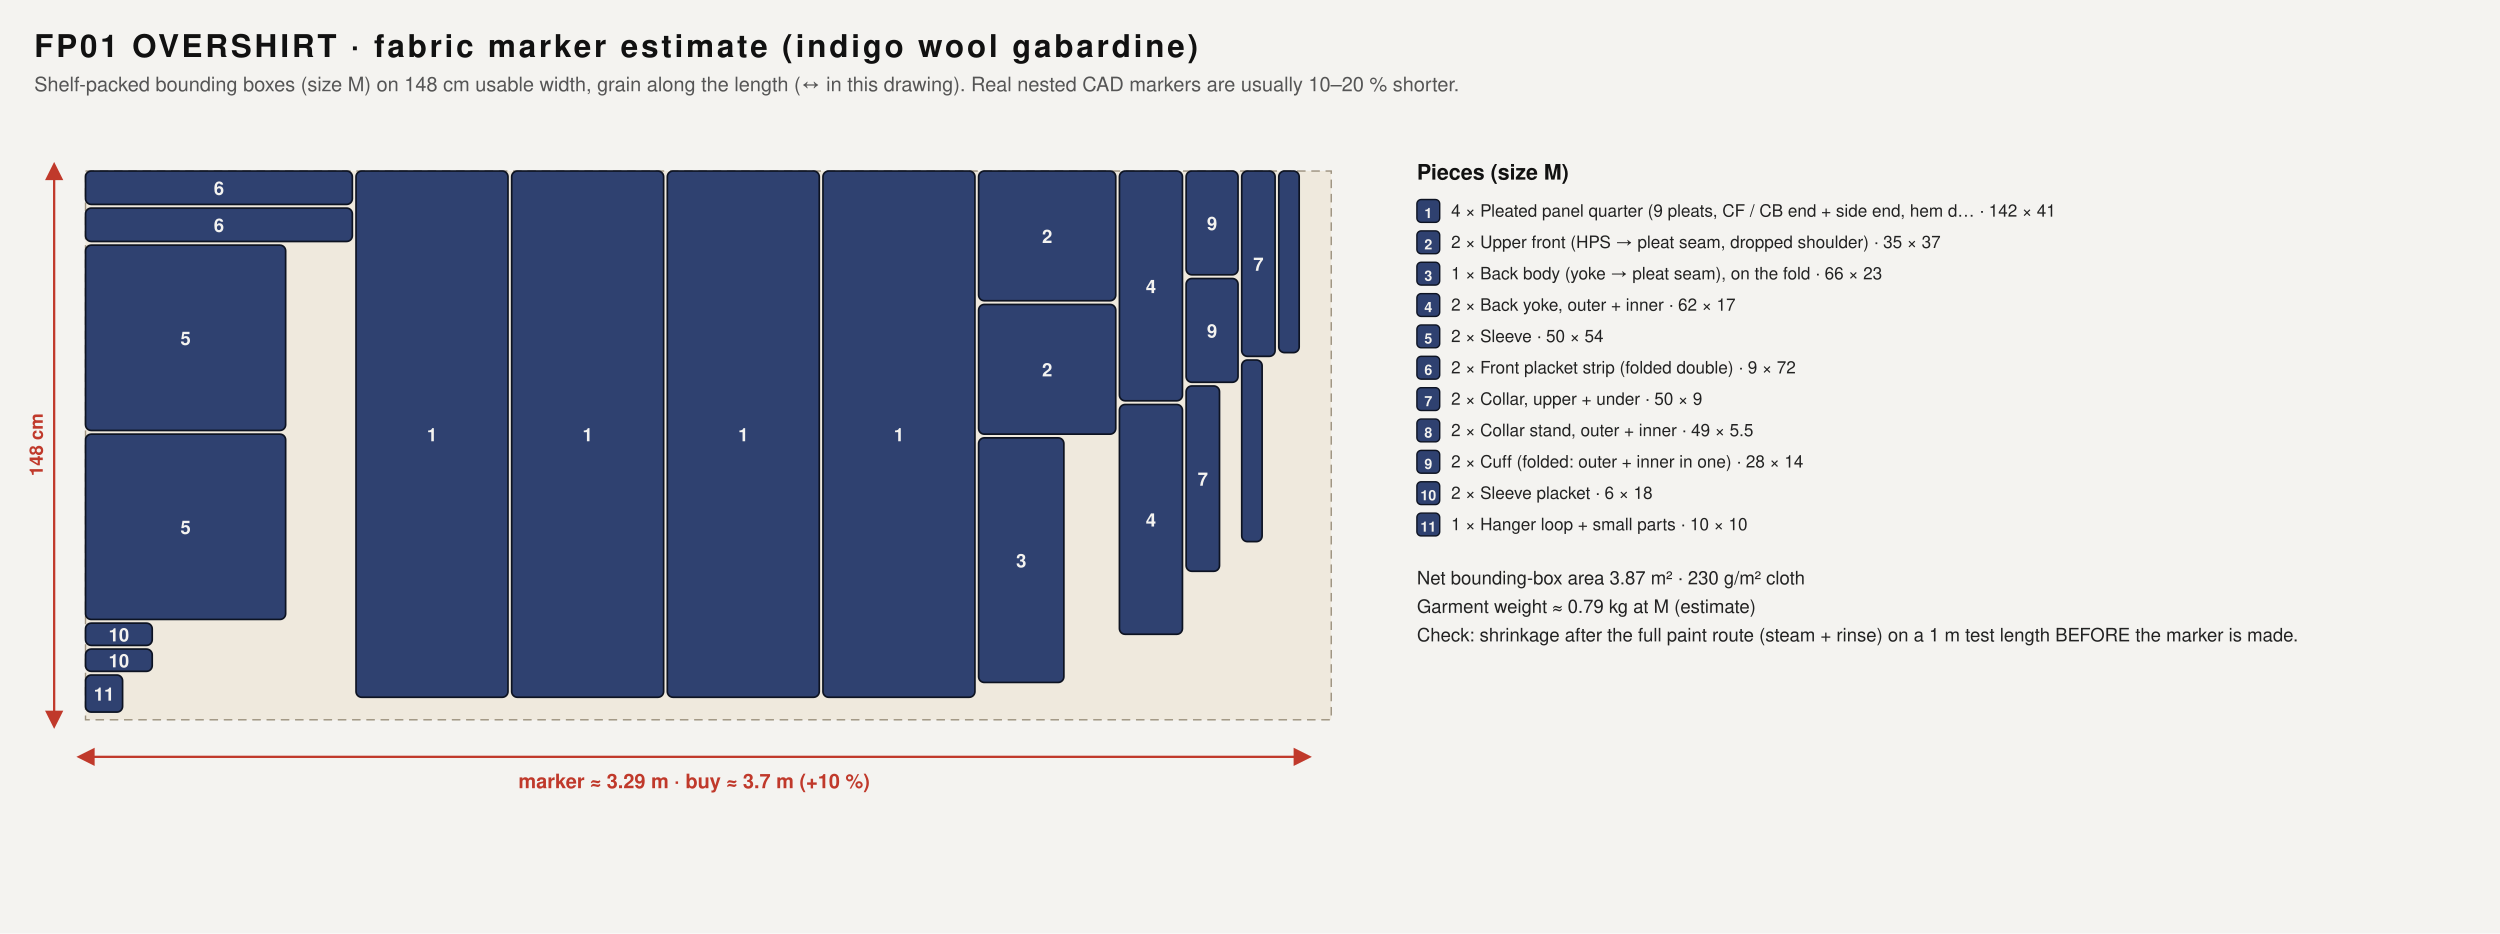
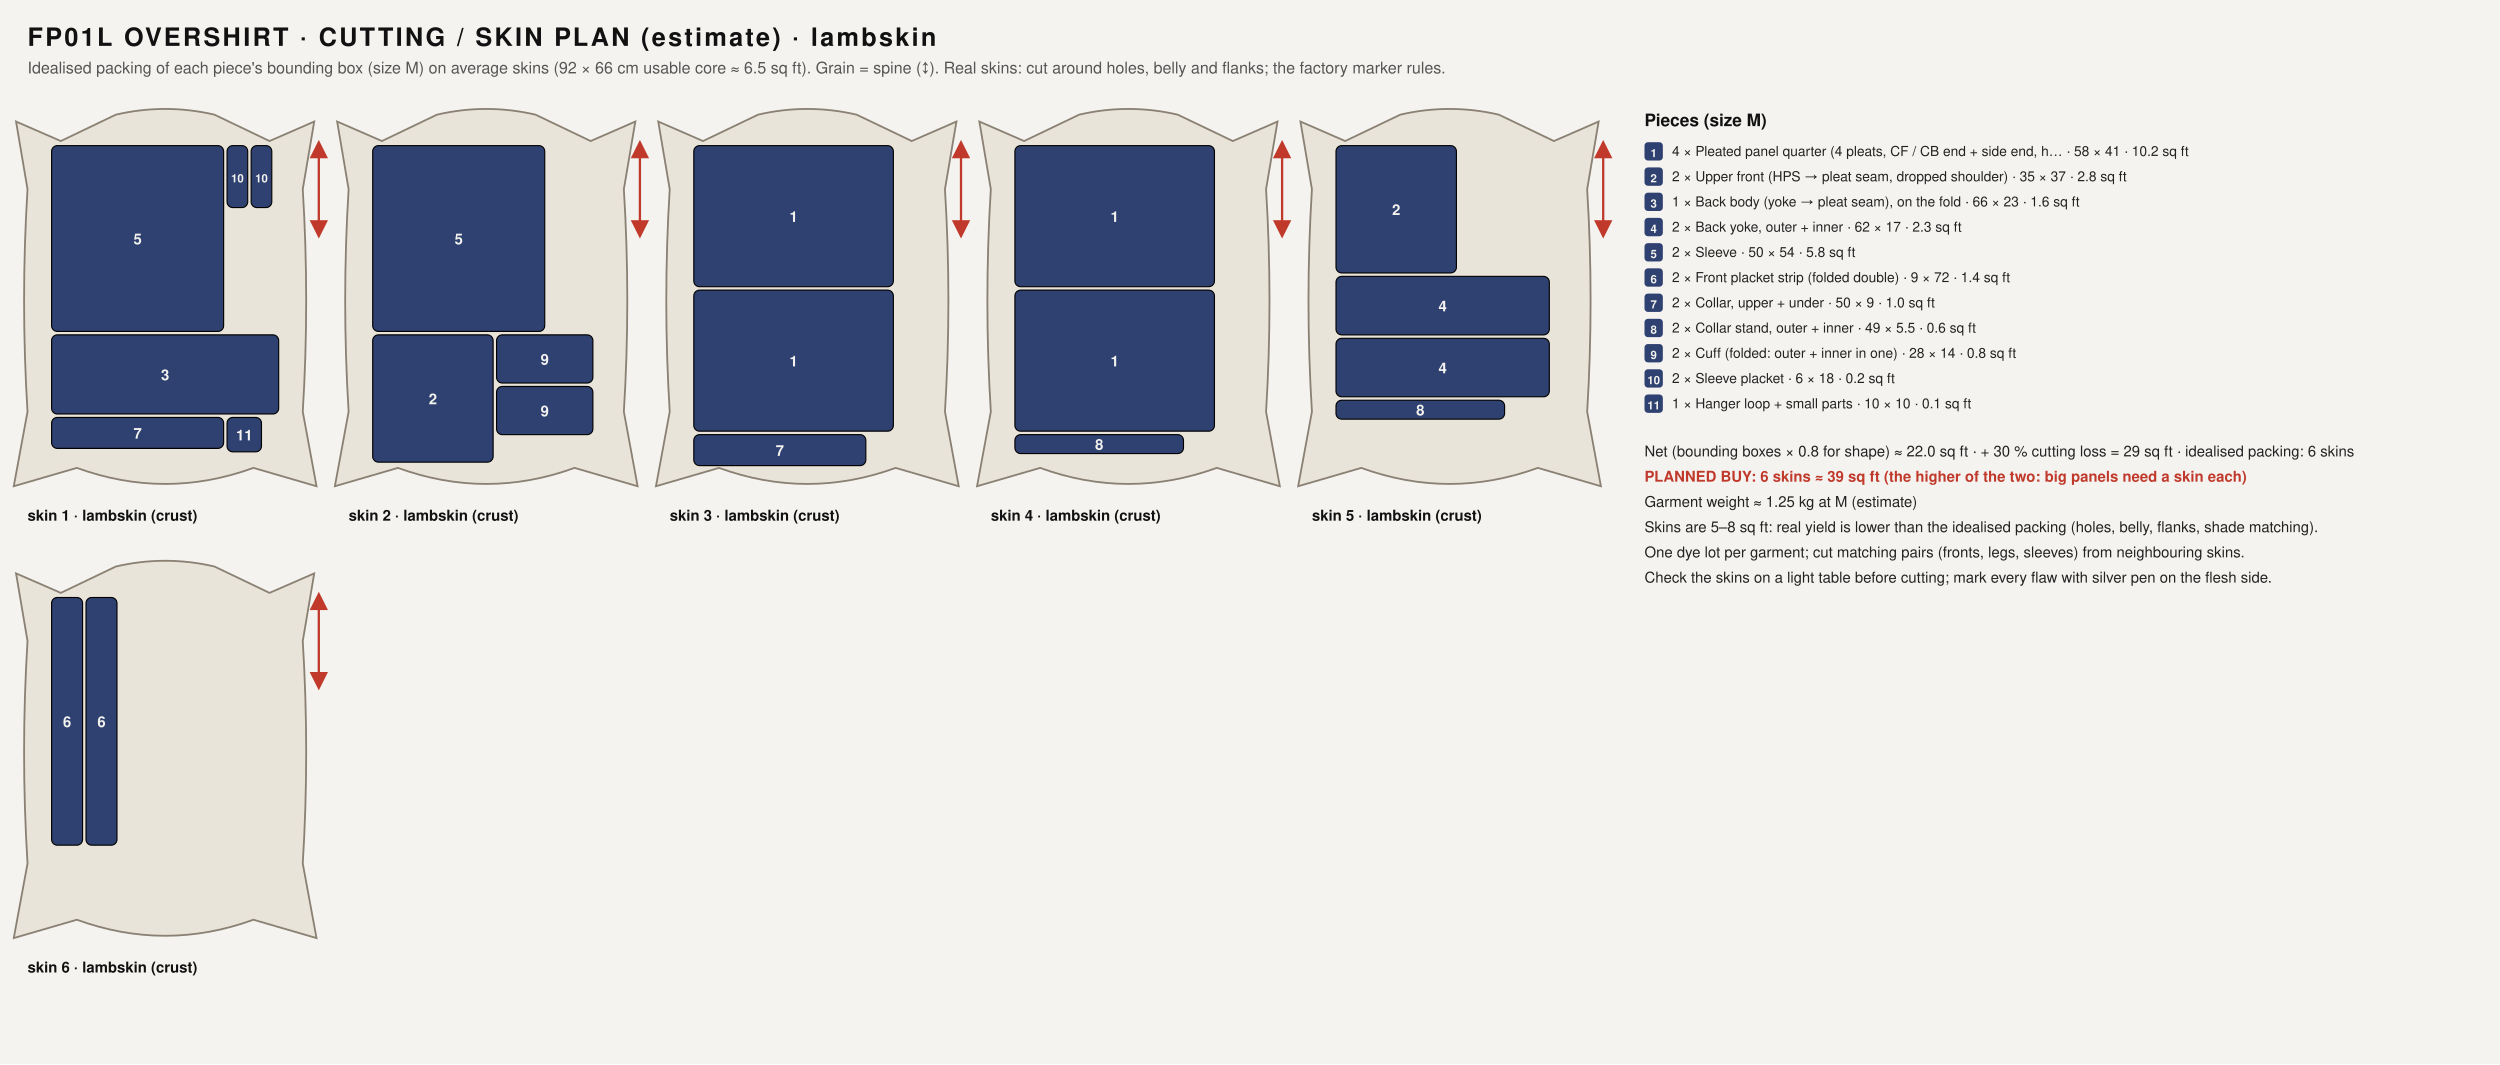
- <svg xmlns="http://www.w3.org/2000/svg" width="1754" height="655" viewBox="0 0 1754 655">
+ <svg xmlns="http://www.w3.org/2000/svg" width="2180" height="928" viewBox="0 0 2180 928">
  <defs>
-     <marker id="d" markerWidth="8" markerHeight="8" refX="4" refY="4" orient="auto-start-reverse">
+     <marker id="ar" markerWidth="8" markerHeight="8" refX="4" refY="4" orient="auto-start-reverse">
      <path d="M0,0 L8,4 L0,8 Z" fill="#c0392b" />
    </marker>
  </defs>
-   <rect width="1754" height="655" fill="#f4f3f0" />
-   <text x="24" y="40" font-family="Helvetica" font-weight="700" font-size="22" letter-spacing="2" fill="#111">FP01 OVERSHIRT · fabric marker estimate (indigo wool gabardine)</text>
-   <text x="24" y="64" font-family="Helvetica" font-size="14" fill="#555">Shelf-packed bounding boxes (size M) on 148 cm usable width, grain along the length (↔ in this drawing). Real nested CAD markers are usually 10–20 % shorter.</text>
-   <rect x="60" y="120" width="874" height="385" fill="#efe9dd" stroke="#9d927f" stroke-dasharray="6 4" />
-   <rect x="60.0" y="120.0" width="187.2" height="23.4" rx="4" fill="#2f4170" stroke="#0d1322" stroke-width="1.2" />
-   <text x="153.6" y="136.7" text-anchor="middle" font-family="Helvetica" font-weight="700" font-size="13" fill="#f4f3f0">6</text>
-   <rect x="60.0" y="146.0" width="187.2" height="23.4" rx="4" fill="#2f4170" stroke="#0d1322" stroke-width="1.2" />
-   <text x="153.6" y="162.7" text-anchor="middle" font-family="Helvetica" font-weight="700" font-size="13" fill="#f4f3f0">6</text>
-   <rect x="60.0" y="172.0" width="140.4" height="130.0" rx="4" fill="#2f4170" stroke="#0d1322" stroke-width="1.2" />
-   <text x="130.2" y="242.0" text-anchor="middle" font-family="Helvetica" font-weight="700" font-size="13" fill="#f4f3f0">5</text>
-   <rect x="60.0" y="304.6" width="140.4" height="130.0" rx="4" fill="#2f4170" stroke="#0d1322" stroke-width="1.2" />
-   <text x="130.2" y="374.6" text-anchor="middle" font-family="Helvetica" font-weight="700" font-size="13" fill="#f4f3f0">5</text>
-   <rect x="249.8" y="120.0" width="106.6" height="369.2" rx="4" fill="#2f4170" stroke="#0d1322" stroke-width="1.2" />
-   <text x="303.1" y="309.6" text-anchor="middle" font-family="Helvetica" font-weight="700" font-size="13" fill="#f4f3f0">1</text>
-   <rect x="359.0" y="120.0" width="106.6" height="369.2" rx="4" fill="#2f4170" stroke="#0d1322" stroke-width="1.2" />
-   <text x="412.3" y="309.6" text-anchor="middle" font-family="Helvetica" font-weight="700" font-size="13" fill="#f4f3f0">1</text>
-   <rect x="468.2" y="120.0" width="106.6" height="369.2" rx="4" fill="#2f4170" stroke="#0d1322" stroke-width="1.2" />
-   <text x="521.5" y="309.6" text-anchor="middle" font-family="Helvetica" font-weight="700" font-size="13" fill="#f4f3f0">1</text>
-   <rect x="577.4" y="120.0" width="106.6" height="369.2" rx="4" fill="#2f4170" stroke="#0d1322" stroke-width="1.2" />
-   <text x="630.7" y="309.6" text-anchor="middle" font-family="Helvetica" font-weight="700" font-size="13" fill="#f4f3f0">1</text>
-   <rect x="686.6" y="120.0" width="96.2" height="91.0" rx="4" fill="#2f4170" stroke="#0d1322" stroke-width="1.2" />
-   <text x="734.7" y="170.5" text-anchor="middle" font-family="Helvetica" font-weight="700" font-size="13" fill="#f4f3f0">2</text>
-   <rect x="686.6" y="213.6" width="96.2" height="91.0" rx="4" fill="#2f4170" stroke="#0d1322" stroke-width="1.2" />
-   <text x="734.7" y="264.1" text-anchor="middle" font-family="Helvetica" font-weight="700" font-size="13" fill="#f4f3f0">2</text>
-   <rect x="686.6" y="307.2" width="59.8" height="171.6" rx="4" fill="#2f4170" stroke="#0d1322" stroke-width="1.2" />
-   <text x="716.5" y="398.0" text-anchor="middle" font-family="Helvetica" font-weight="700" font-size="13" fill="#f4f3f0">3</text>
-   <rect x="60.0" y="437.2" width="46.8" height="15.6" rx="4" fill="#2f4170" stroke="#0d1322" stroke-width="1.2" />
-   <text x="83.4" y="450.0" text-anchor="middle" font-family="Helvetica" font-weight="700" font-size="13" fill="#f4f3f0">10</text>
-   <rect x="60.0" y="455.4" width="46.8" height="15.6" rx="4" fill="#2f4170" stroke="#0d1322" stroke-width="1.2" />
-   <text x="83.4" y="468.2" text-anchor="middle" font-family="Helvetica" font-weight="700" font-size="13" fill="#f4f3f0">10</text>
-   <rect x="785.4" y="120.0" width="44.2" height="161.2" rx="4" fill="#2f4170" stroke="#0d1322" stroke-width="1.2" />
-   <text x="807.5" y="205.6" text-anchor="middle" font-family="Helvetica" font-weight="700" font-size="13" fill="#f4f3f0">4</text>
-   <rect x="785.4" y="283.8" width="44.2" height="161.2" rx="4" fill="#2f4170" stroke="#0d1322" stroke-width="1.2" />
-   <text x="807.5" y="369.4" text-anchor="middle" font-family="Helvetica" font-weight="700" font-size="13" fill="#f4f3f0">4</text>
-   <rect x="832.2" y="120.0" width="36.4" height="72.8" rx="4" fill="#2f4170" stroke="#0d1322" stroke-width="1.2" />
-   <text x="850.4" y="161.4" text-anchor="middle" font-family="Helvetica" font-weight="700" font-size="13" fill="#f4f3f0">9</text>
-   <rect x="832.2" y="195.4" width="36.4" height="72.8" rx="4" fill="#2f4170" stroke="#0d1322" stroke-width="1.2" />
-   <text x="850.4" y="236.8" text-anchor="middle" font-family="Helvetica" font-weight="700" font-size="13" fill="#f4f3f0">9</text>
-   <rect x="60.0" y="473.6" width="26.0" height="26.0" rx="4" fill="#2f4170" stroke="#0d1322" stroke-width="1.2" />
-   <text x="73.0" y="491.6" text-anchor="middle" font-family="Helvetica" font-weight="700" font-size="13" fill="#f4f3f0">11</text>
-   <rect x="832.2" y="270.8" width="23.4" height="130.0" rx="4" fill="#2f4170" stroke="#0d1322" stroke-width="1.2" />
-   <text x="843.9" y="340.8" text-anchor="middle" font-family="Helvetica" font-weight="700" font-size="13" fill="#f4f3f0">7</text>
-   <rect x="871.2" y="120.0" width="23.4" height="130.0" rx="4" fill="#2f4170" stroke="#0d1322" stroke-width="1.2" />
-   <text x="882.9" y="190.0" text-anchor="middle" font-family="Helvetica" font-weight="700" font-size="13" fill="#f4f3f0">7</text>
-   <rect x="871.2" y="252.6" width="14.3" height="127.4" rx="4" fill="#2f4170" stroke="#0d1322" stroke-width="1.2" />
-   <rect x="897.2" y="120.0" width="14.3" height="127.4" rx="4" fill="#2f4170" stroke="#0d1322" stroke-width="1.2" />
-   <path d="M60,531 L914,531" stroke="#c0392b" stroke-width="1.6" marker-start="url(#d)" marker-end="url(#d)" />
-   <text x="487" y="553" text-anchor="middle" font-family="Helvetica" font-weight="700" font-size="14" fill="#c0392b">marker ≈ 3.29 m · buy ≈ 3.7 m (+10 %)</text>
-   <path d="M38,120 L38,505" stroke="#c0392b" stroke-width="1.6" marker-start="url(#d)" marker-end="url(#d)" />
-   <text x="30" y="312" font-family="Helvetica" font-weight="700" font-size="13" fill="#c0392b" text-anchor="middle" transform="rotate(-90 30 312)">148 cm</text>
-   <text x="994.1" y="126" font-family="Helvetica" font-weight="700" font-size="15" fill="#111">Pieces (size M)</text>
-   <rect x="994.1" y="140" width="16" height="16" rx="3" fill="#2f4170" stroke="#0d1322" />
-   <text x="1002.1" y="153" text-anchor="middle" font-family="Helvetica" font-weight="700" font-size="10" fill="#f4f3f0">1</text>
-   <text x="1018.1" y="152" font-family="Helvetica" font-size="12" fill="#222">4 × Pleated panel quarter (9 pleats, CF / CB end + side end, hem d… · 142 × 41</text>
-   <rect x="994.1" y="162" width="16" height="16" rx="3" fill="#2f4170" stroke="#0d1322" />
-   <text x="1002.1" y="175" text-anchor="middle" font-family="Helvetica" font-weight="700" font-size="10" fill="#f4f3f0">2</text>
-   <text x="1018.1" y="174" font-family="Helvetica" font-size="12" fill="#222">2 × Upper front (HPS → pleat seam, dropped shoulder) · 35 × 37</text>
-   <rect x="994.1" y="184" width="16" height="16" rx="3" fill="#2f4170" stroke="#0d1322" />
-   <text x="1002.1" y="197" text-anchor="middle" font-family="Helvetica" font-weight="700" font-size="10" fill="#f4f3f0">3</text>
-   <text x="1018.1" y="196" font-family="Helvetica" font-size="12" fill="#222">1 × Back body (yoke → pleat seam), on the fold · 66 × 23</text>
-   <rect x="994.1" y="206" width="16" height="16" rx="3" fill="#2f4170" stroke="#0d1322" />
-   <text x="1002.1" y="219" text-anchor="middle" font-family="Helvetica" font-weight="700" font-size="10" fill="#f4f3f0">4</text>
-   <text x="1018.1" y="218" font-family="Helvetica" font-size="12" fill="#222">2 × Back yoke, outer + inner · 62 × 17</text>
-   <rect x="994.1" y="228" width="16" height="16" rx="3" fill="#2f4170" stroke="#0d1322" />
-   <text x="1002.1" y="241" text-anchor="middle" font-family="Helvetica" font-weight="700" font-size="10" fill="#f4f3f0">5</text>
-   <text x="1018.1" y="240" font-family="Helvetica" font-size="12" fill="#222">2 × Sleeve · 50 × 54</text>
-   <rect x="994.1" y="250" width="16" height="16" rx="3" fill="#2f4170" stroke="#0d1322" />
-   <text x="1002.1" y="263" text-anchor="middle" font-family="Helvetica" font-weight="700" font-size="10" fill="#f4f3f0">6</text>
-   <text x="1018.1" y="262" font-family="Helvetica" font-size="12" fill="#222">2 × Front placket strip (folded double) · 9 × 72</text>
-   <rect x="994.1" y="272" width="16" height="16" rx="3" fill="#2f4170" stroke="#0d1322" />
-   <text x="1002.1" y="285" text-anchor="middle" font-family="Helvetica" font-weight="700" font-size="10" fill="#f4f3f0">7</text>
-   <text x="1018.1" y="284" font-family="Helvetica" font-size="12" fill="#222">2 × Collar, upper + under · 50 × 9</text>
-   <rect x="994.1" y="294" width="16" height="16" rx="3" fill="#2f4170" stroke="#0d1322" />
-   <text x="1002.1" y="307" text-anchor="middle" font-family="Helvetica" font-weight="700" font-size="10" fill="#f4f3f0">8</text>
-   <text x="1018.1" y="306" font-family="Helvetica" font-size="12" fill="#222">2 × Collar stand, outer + inner · 49 × 5.5</text>
-   <rect x="994.1" y="316" width="16" height="16" rx="3" fill="#2f4170" stroke="#0d1322" />
-   <text x="1002.1" y="329" text-anchor="middle" font-family="Helvetica" font-weight="700" font-size="10" fill="#f4f3f0">9</text>
-   <text x="1018.1" y="328" font-family="Helvetica" font-size="12" fill="#222">2 × Cuff (folded: outer + inner in one) · 28 × 14</text>
-   <rect x="994.1" y="338" width="16" height="16" rx="3" fill="#2f4170" stroke="#0d1322" />
-   <text x="1002.1" y="351" text-anchor="middle" font-family="Helvetica" font-weight="700" font-size="10" fill="#f4f3f0">10</text>
-   <text x="1018.1" y="350" font-family="Helvetica" font-size="12" fill="#222">2 × Sleeve placket · 6 × 18</text>
-   <rect x="994.1" y="360" width="16" height="16" rx="3" fill="#2f4170" stroke="#0d1322" />
-   <text x="1002.1" y="373" text-anchor="middle" font-family="Helvetica" font-weight="700" font-size="10" fill="#f4f3f0">11</text>
-   <text x="1018.1" y="372" font-family="Helvetica" font-size="12" fill="#222">1 × Hanger loop + small parts · 10 × 10</text>
-   <text x="994.1" y="410" font-family="Helvetica" font-size="13" fill="#222">Net bounding-box area 3.87 m² · 230 g/m² cloth</text>
-   <text x="994.1" y="430" font-family="Helvetica" font-size="13" fill="#222">Garment weight ≈ 0.79 kg at M (estimate)</text>
-   <text x="994.1" y="450" font-family="Helvetica" font-size="13" fill="#222">Check: shrinkage after the full paint route (steam + rinse) on a 1 m test length BEFORE the marker is made.</text>
+   <rect width="2180" height="928" fill="#f4f3f0" />
+   <text x="24" y="40" font-family="Helvetica" font-weight="700" font-size="22" letter-spacing="2" fill="#111">FP01L OVERSHIRT · CUTTING / SKIN PLAN (estimate) · lambskin</text>
+   <text x="24" y="64" font-family="Helvetica" font-size="14" fill="#555">Idealised packing of each piece's bounding box (size M) on average skins (92 × 66 cm usable core ≈ 6.5 sq ft). Grain = spine (↕). Real skins: cut around holes, belly and flanks; the factory marker rules.</text>
+   <path d="M101,100 Q144.0,90 187,100 L235,123 L274,106 L264,165 Q270,262 264,359 L276,424 L221,408 Q144.0,436 67,408 L12,424 L24,359 Q18,262 24,165 L14,106 L53,123 Z" fill="#e9e4da" stroke="#8a8173" stroke-width="1.6" />
+   <rect x="45.0" y="127.0" width="150.0" height="162.0" rx="5" fill="#2f4170" stroke="#000" stroke-width="1" />
+   <text x="120.0" y="213.0" text-anchor="middle" font-family="Helvetica" font-weight="700" font-size="13" fill="#f4f3f0">5</text>
+   <rect x="45.0" y="292.0" width="198.0" height="69.0" rx="5" fill="#2f4170" stroke="#000" stroke-width="1" />
+   <text x="144.0" y="331.5" text-anchor="middle" font-family="Helvetica" font-weight="700" font-size="13" fill="#f4f3f0">3</text>
+   <rect x="45.0" y="364.0" width="150.0" height="27.0" rx="5" fill="#2f4170" stroke="#000" stroke-width="1" />
+   <text x="120.0" y="382.5" text-anchor="middle" font-family="Helvetica" font-weight="700" font-size="13" fill="#f4f3f0">7</text>
+   <rect x="198.0" y="127.0" width="18.0" height="54.0" rx="5" fill="#2f4170" stroke="#000" stroke-width="1" />
+   <text x="207.0" y="159.0" text-anchor="middle" font-family="Helvetica" font-weight="700" font-size="10" fill="#f4f3f0">10</text>
+   <rect x="219.0" y="127.0" width="18.0" height="54.0" rx="5" fill="#2f4170" stroke="#000" stroke-width="1" />
+   <text x="228.0" y="159.0" text-anchor="middle" font-family="Helvetica" font-weight="700" font-size="10" fill="#f4f3f0">10</text>
+   <rect x="198.0" y="364.0" width="30.0" height="30.0" rx="5" fill="#2f4170" stroke="#000" stroke-width="1" />
+   <text x="213.0" y="384.0" text-anchor="middle" font-family="Helvetica" font-weight="700" font-size="13" fill="#f4f3f0">11</text>
+   <path d="M278,130 l0,70" stroke="#c0392b" stroke-width="2" marker-start="url(#ar)" marker-end="url(#ar)" />
+   <text x="24" y="454" font-family="Helvetica" font-weight="600" font-size="13" fill="#111">skin 1 · lambskin (crust)</text>
+   <path d="M381,100 Q424.0,90 467,100 L515,123 L554,106 L544,165 Q550,262 544,359 L556,424 L501,408 Q424.0,436 347,408 L292,424 L304,359 Q298,262 304,165 L294,106 L333,123 Z" fill="#e9e4da" stroke="#8a8173" stroke-width="1.6" />
+   <rect x="325.0" y="127.0" width="150.0" height="162.0" rx="5" fill="#2f4170" stroke="#000" stroke-width="1" />
+   <text x="400.0" y="213.0" text-anchor="middle" font-family="Helvetica" font-weight="700" font-size="13" fill="#f4f3f0">5</text>
+   <rect x="325.0" y="292.0" width="105.0" height="111.0" rx="5" fill="#2f4170" stroke="#000" stroke-width="1" />
+   <text x="377.5" y="352.5" text-anchor="middle" font-family="Helvetica" font-weight="700" font-size="13" fill="#f4f3f0">2</text>
+   <rect x="433.0" y="292.0" width="84.0" height="42.0" rx="5" fill="#2f4170" stroke="#000" stroke-width="1" />
+   <text x="475.0" y="318.0" text-anchor="middle" font-family="Helvetica" font-weight="700" font-size="13" fill="#f4f3f0">9</text>
+   <rect x="433.0" y="337.0" width="84.0" height="42.0" rx="5" fill="#2f4170" stroke="#000" stroke-width="1" />
+   <text x="475.0" y="363.0" text-anchor="middle" font-family="Helvetica" font-weight="700" font-size="13" fill="#f4f3f0">9</text>
+   <path d="M558,130 l0,70" stroke="#c0392b" stroke-width="2" marker-start="url(#ar)" marker-end="url(#ar)" />
+   <text x="304" y="454" font-family="Helvetica" font-weight="600" font-size="13" fill="#111">skin 2 · lambskin (crust)</text>
+   <path d="M661,100 Q704.0,90 747,100 L795,123 L834,106 L824,165 Q830,262 824,359 L836,424 L781,408 Q704.0,436 627,408 L572,424 L584,359 Q578,262 584,165 L574,106 L613,123 Z" fill="#e9e4da" stroke="#8a8173" stroke-width="1.6" />
+   <rect x="605.0" y="127.0" width="174.0" height="123.0" rx="5" fill="#2f4170" stroke="#000" stroke-width="1" />
+   <text x="692.0" y="193.5" text-anchor="middle" font-family="Helvetica" font-weight="700" font-size="13" fill="#f4f3f0">1</text>
+   <rect x="605.0" y="253.0" width="174.0" height="123.0" rx="5" fill="#2f4170" stroke="#000" stroke-width="1" />
+   <text x="692.0" y="319.5" text-anchor="middle" font-family="Helvetica" font-weight="700" font-size="13" fill="#f4f3f0">1</text>
+   <rect x="605.0" y="379.0" width="150.0" height="27.0" rx="5" fill="#2f4170" stroke="#000" stroke-width="1" />
+   <text x="680.0" y="397.5" text-anchor="middle" font-family="Helvetica" font-weight="700" font-size="13" fill="#f4f3f0">7</text>
+   <path d="M838,130 l0,70" stroke="#c0392b" stroke-width="2" marker-start="url(#ar)" marker-end="url(#ar)" />
+   <text x="584" y="454" font-family="Helvetica" font-weight="600" font-size="13" fill="#111">skin 3 · lambskin (crust)</text>
+   <path d="M941,100 Q984.0,90 1027,100 L1075,123 L1114,106 L1104,165 Q1110,262 1104,359 L1116,424 L1061,408 Q984.0,436 907,408 L852,424 L864,359 Q858,262 864,165 L854,106 L893,123 Z" fill="#e9e4da" stroke="#8a8173" stroke-width="1.6" />
+   <rect x="885.0" y="127.0" width="174.0" height="123.0" rx="5" fill="#2f4170" stroke="#000" stroke-width="1" />
+   <text x="972.0" y="193.5" text-anchor="middle" font-family="Helvetica" font-weight="700" font-size="13" fill="#f4f3f0">1</text>
+   <rect x="885.0" y="253.0" width="174.0" height="123.0" rx="5" fill="#2f4170" stroke="#000" stroke-width="1" />
+   <text x="972.0" y="319.5" text-anchor="middle" font-family="Helvetica" font-weight="700" font-size="13" fill="#f4f3f0">1</text>
+   <rect x="885.0" y="379.0" width="147.0" height="16.5" rx="5" fill="#2f4170" stroke="#000" stroke-width="1" />
+   <text x="958.5" y="392.2" text-anchor="middle" font-family="Helvetica" font-weight="700" font-size="13" fill="#f4f3f0">8</text>
+   <path d="M1118,130 l0,70" stroke="#c0392b" stroke-width="2" marker-start="url(#ar)" marker-end="url(#ar)" />
+   <text x="864" y="454" font-family="Helvetica" font-weight="600" font-size="13" fill="#111">skin 4 · lambskin (crust)</text>
+   <path d="M1221,100 Q1264.0,90 1307,100 L1355,123 L1394,106 L1384,165 Q1390,262 1384,359 L1396,424 L1341,408 Q1264.0,436 1187,408 L1132,424 L1144,359 Q1138,262 1144,165 L1134,106 L1173,123 Z" fill="#e9e4da" stroke="#8a8173" stroke-width="1.6" />
+   <rect x="1165.0" y="127.0" width="105.0" height="111.0" rx="5" fill="#2f4170" stroke="#000" stroke-width="1" />
+   <text x="1217.5" y="187.5" text-anchor="middle" font-family="Helvetica" font-weight="700" font-size="13" fill="#f4f3f0">2</text>
+   <rect x="1165.0" y="241.0" width="186.0" height="51.0" rx="5" fill="#2f4170" stroke="#000" stroke-width="1" />
+   <text x="1258.0" y="271.5" text-anchor="middle" font-family="Helvetica" font-weight="700" font-size="13" fill="#f4f3f0">4</text>
+   <rect x="1165.0" y="295.0" width="186.0" height="51.0" rx="5" fill="#2f4170" stroke="#000" stroke-width="1" />
+   <text x="1258.0" y="325.5" text-anchor="middle" font-family="Helvetica" font-weight="700" font-size="13" fill="#f4f3f0">4</text>
+   <rect x="1165.0" y="349.0" width="147.0" height="16.5" rx="5" fill="#2f4170" stroke="#000" stroke-width="1" />
+   <text x="1238.5" y="362.2" text-anchor="middle" font-family="Helvetica" font-weight="700" font-size="13" fill="#f4f3f0">8</text>
+   <path d="M1398,130 l0,70" stroke="#c0392b" stroke-width="2" marker-start="url(#ar)" marker-end="url(#ar)" />
+   <text x="1144" y="454" font-family="Helvetica" font-weight="600" font-size="13" fill="#111">skin 5 · lambskin (crust)</text>
+   <path d="M101,494 Q144.0,484 187,494 L235,517 L274,500 L264,559 Q270,656 264,753 L276,818 L221,802 Q144.0,830 67,802 L12,818 L24,753 Q18,656 24,559 L14,500 L53,517 Z" fill="#e9e4da" stroke="#8a8173" stroke-width="1.6" />
+   <rect x="45.0" y="521.0" width="27.0" height="216.0" rx="5" fill="#2f4170" stroke="#000" stroke-width="1" />
+   <text x="58.5" y="634.0" text-anchor="middle" font-family="Helvetica" font-weight="700" font-size="13" fill="#f4f3f0">6</text>
+   <rect x="75.0" y="521.0" width="27.0" height="216.0" rx="5" fill="#2f4170" stroke="#000" stroke-width="1" />
+   <text x="88.5" y="634.0" text-anchor="middle" font-family="Helvetica" font-weight="700" font-size="13" fill="#f4f3f0">6</text>
+   <path d="M278,524 l0,70" stroke="#c0392b" stroke-width="2" marker-start="url(#ar)" marker-end="url(#ar)" />
+   <text x="24" y="848" font-family="Helvetica" font-weight="600" font-size="13" fill="#111">skin 6 · lambskin (crust)</text>
+   <text x="1434.0" y="110" font-family="Helvetica" font-weight="700" font-size="15" fill="#111">Pieces (size M)</text>
+   <rect x="1434.0" y="124" width="16" height="16" rx="3" fill="#2f4170" />
+   <text x="1442.0" y="137" text-anchor="middle" font-family="Helvetica" font-weight="700" font-size="10" fill="#f4f3f0">1</text>
+   <text x="1458.0" y="136" font-family="Helvetica" font-size="12" fill="#222">4 × Pleated panel quarter (4 pleats, CF / CB end + side end, h… · 58 × 41 · 10.2 sq ft</text>
+   <rect x="1434.0" y="146" width="16" height="16" rx="3" fill="#2f4170" />
+   <text x="1442.0" y="159" text-anchor="middle" font-family="Helvetica" font-weight="700" font-size="10" fill="#f4f3f0">2</text>
+   <text x="1458.0" y="158" font-family="Helvetica" font-size="12" fill="#222">2 × Upper front (HPS → pleat seam, dropped shoulder) · 35 × 37 · 2.8 sq ft</text>
+   <rect x="1434.0" y="168" width="16" height="16" rx="3" fill="#2f4170" />
+   <text x="1442.0" y="181" text-anchor="middle" font-family="Helvetica" font-weight="700" font-size="10" fill="#f4f3f0">3</text>
+   <text x="1458.0" y="180" font-family="Helvetica" font-size="12" fill="#222">1 × Back body (yoke → pleat seam), on the fold · 66 × 23 · 1.6 sq ft</text>
+   <rect x="1434.0" y="190" width="16" height="16" rx="3" fill="#2f4170" />
+   <text x="1442.0" y="203" text-anchor="middle" font-family="Helvetica" font-weight="700" font-size="10" fill="#f4f3f0">4</text>
+   <text x="1458.0" y="202" font-family="Helvetica" font-size="12" fill="#222">2 × Back yoke, outer + inner · 62 × 17 · 2.3 sq ft</text>
+   <rect x="1434.0" y="212" width="16" height="16" rx="3" fill="#2f4170" />
+   <text x="1442.0" y="225" text-anchor="middle" font-family="Helvetica" font-weight="700" font-size="10" fill="#f4f3f0">5</text>
+   <text x="1458.0" y="224" font-family="Helvetica" font-size="12" fill="#222">2 × Sleeve · 50 × 54 · 5.8 sq ft</text>
+   <rect x="1434.0" y="234" width="16" height="16" rx="3" fill="#2f4170" />
+   <text x="1442.0" y="247" text-anchor="middle" font-family="Helvetica" font-weight="700" font-size="10" fill="#f4f3f0">6</text>
+   <text x="1458.0" y="246" font-family="Helvetica" font-size="12" fill="#222">2 × Front placket strip (folded double) · 9 × 72 · 1.4 sq ft</text>
+   <rect x="1434.0" y="256" width="16" height="16" rx="3" fill="#2f4170" />
+   <text x="1442.0" y="269" text-anchor="middle" font-family="Helvetica" font-weight="700" font-size="10" fill="#f4f3f0">7</text>
+   <text x="1458.0" y="268" font-family="Helvetica" font-size="12" fill="#222">2 × Collar, upper + under · 50 × 9 · 1.0 sq ft</text>
+   <rect x="1434.0" y="278" width="16" height="16" rx="3" fill="#2f4170" />
+   <text x="1442.0" y="291" text-anchor="middle" font-family="Helvetica" font-weight="700" font-size="10" fill="#f4f3f0">8</text>
+   <text x="1458.0" y="290" font-family="Helvetica" font-size="12" fill="#222">2 × Collar stand, outer + inner · 49 × 5.5 · 0.6 sq ft</text>
+   <rect x="1434.0" y="300" width="16" height="16" rx="3" fill="#2f4170" />
+   <text x="1442.0" y="313" text-anchor="middle" font-family="Helvetica" font-weight="700" font-size="10" fill="#f4f3f0">9</text>
+   <text x="1458.0" y="312" font-family="Helvetica" font-size="12" fill="#222">2 × Cuff (folded: outer + inner in one) · 28 × 14 · 0.8 sq ft</text>
+   <rect x="1434.0" y="322" width="16" height="16" rx="3" fill="#2f4170" />
+   <text x="1442.0" y="335" text-anchor="middle" font-family="Helvetica" font-weight="700" font-size="10" fill="#f4f3f0">10</text>
+   <text x="1458.0" y="334" font-family="Helvetica" font-size="12" fill="#222">2 × Sleeve placket · 6 × 18 · 0.2 sq ft</text>
+   <rect x="1434.0" y="344" width="16" height="16" rx="3" fill="#2f4170" />
+   <text x="1442.0" y="357" text-anchor="middle" font-family="Helvetica" font-weight="700" font-size="10" fill="#f4f3f0">11</text>
+   <text x="1458.0" y="356" font-family="Helvetica" font-size="12" fill="#222">1 × Hanger loop + small parts · 10 × 10 · 0.1 sq ft</text>
+   <text x="1434.0" y="398" font-family="Helvetica" font-size="13" font-weight="400" fill="#222">Net (bounding boxes × 0.8 for shape) ≈ 22.0 sq ft · + 30 % cutting loss = 29 sq ft · idealised packing: 6 skins</text>
+   <text x="1434.0" y="420" font-family="Helvetica" font-size="13" font-weight="700" fill="#c0392b">PLANNED BUY: 6 skins ≈ 39 sq ft (the higher of the two: big panels need a skin each)</text>
+   <text x="1434.0" y="442" font-family="Helvetica" font-size="13" font-weight="400" fill="#222">Garment weight ≈ 1.25 kg at M (estimate)</text>
+   <text x="1434.0" y="464" font-family="Helvetica" font-size="13" font-weight="400" fill="#222">Skins are 5–8 sq ft: real yield is lower than the idealised packing (holes, belly, flanks, shade matching).</text>
+   <text x="1434.0" y="486" font-family="Helvetica" font-size="13" font-weight="400" fill="#222">One dye lot per garment; cut matching pairs (fronts, legs, sleeves) from neighbouring skins.</text>
+   <text x="1434.0" y="508" font-family="Helvetica" font-size="13" font-weight="400" fill="#222">Check the skins on a light table before cutting; mark every flaw with silver pen on the flesh side.</text>
</svg>
